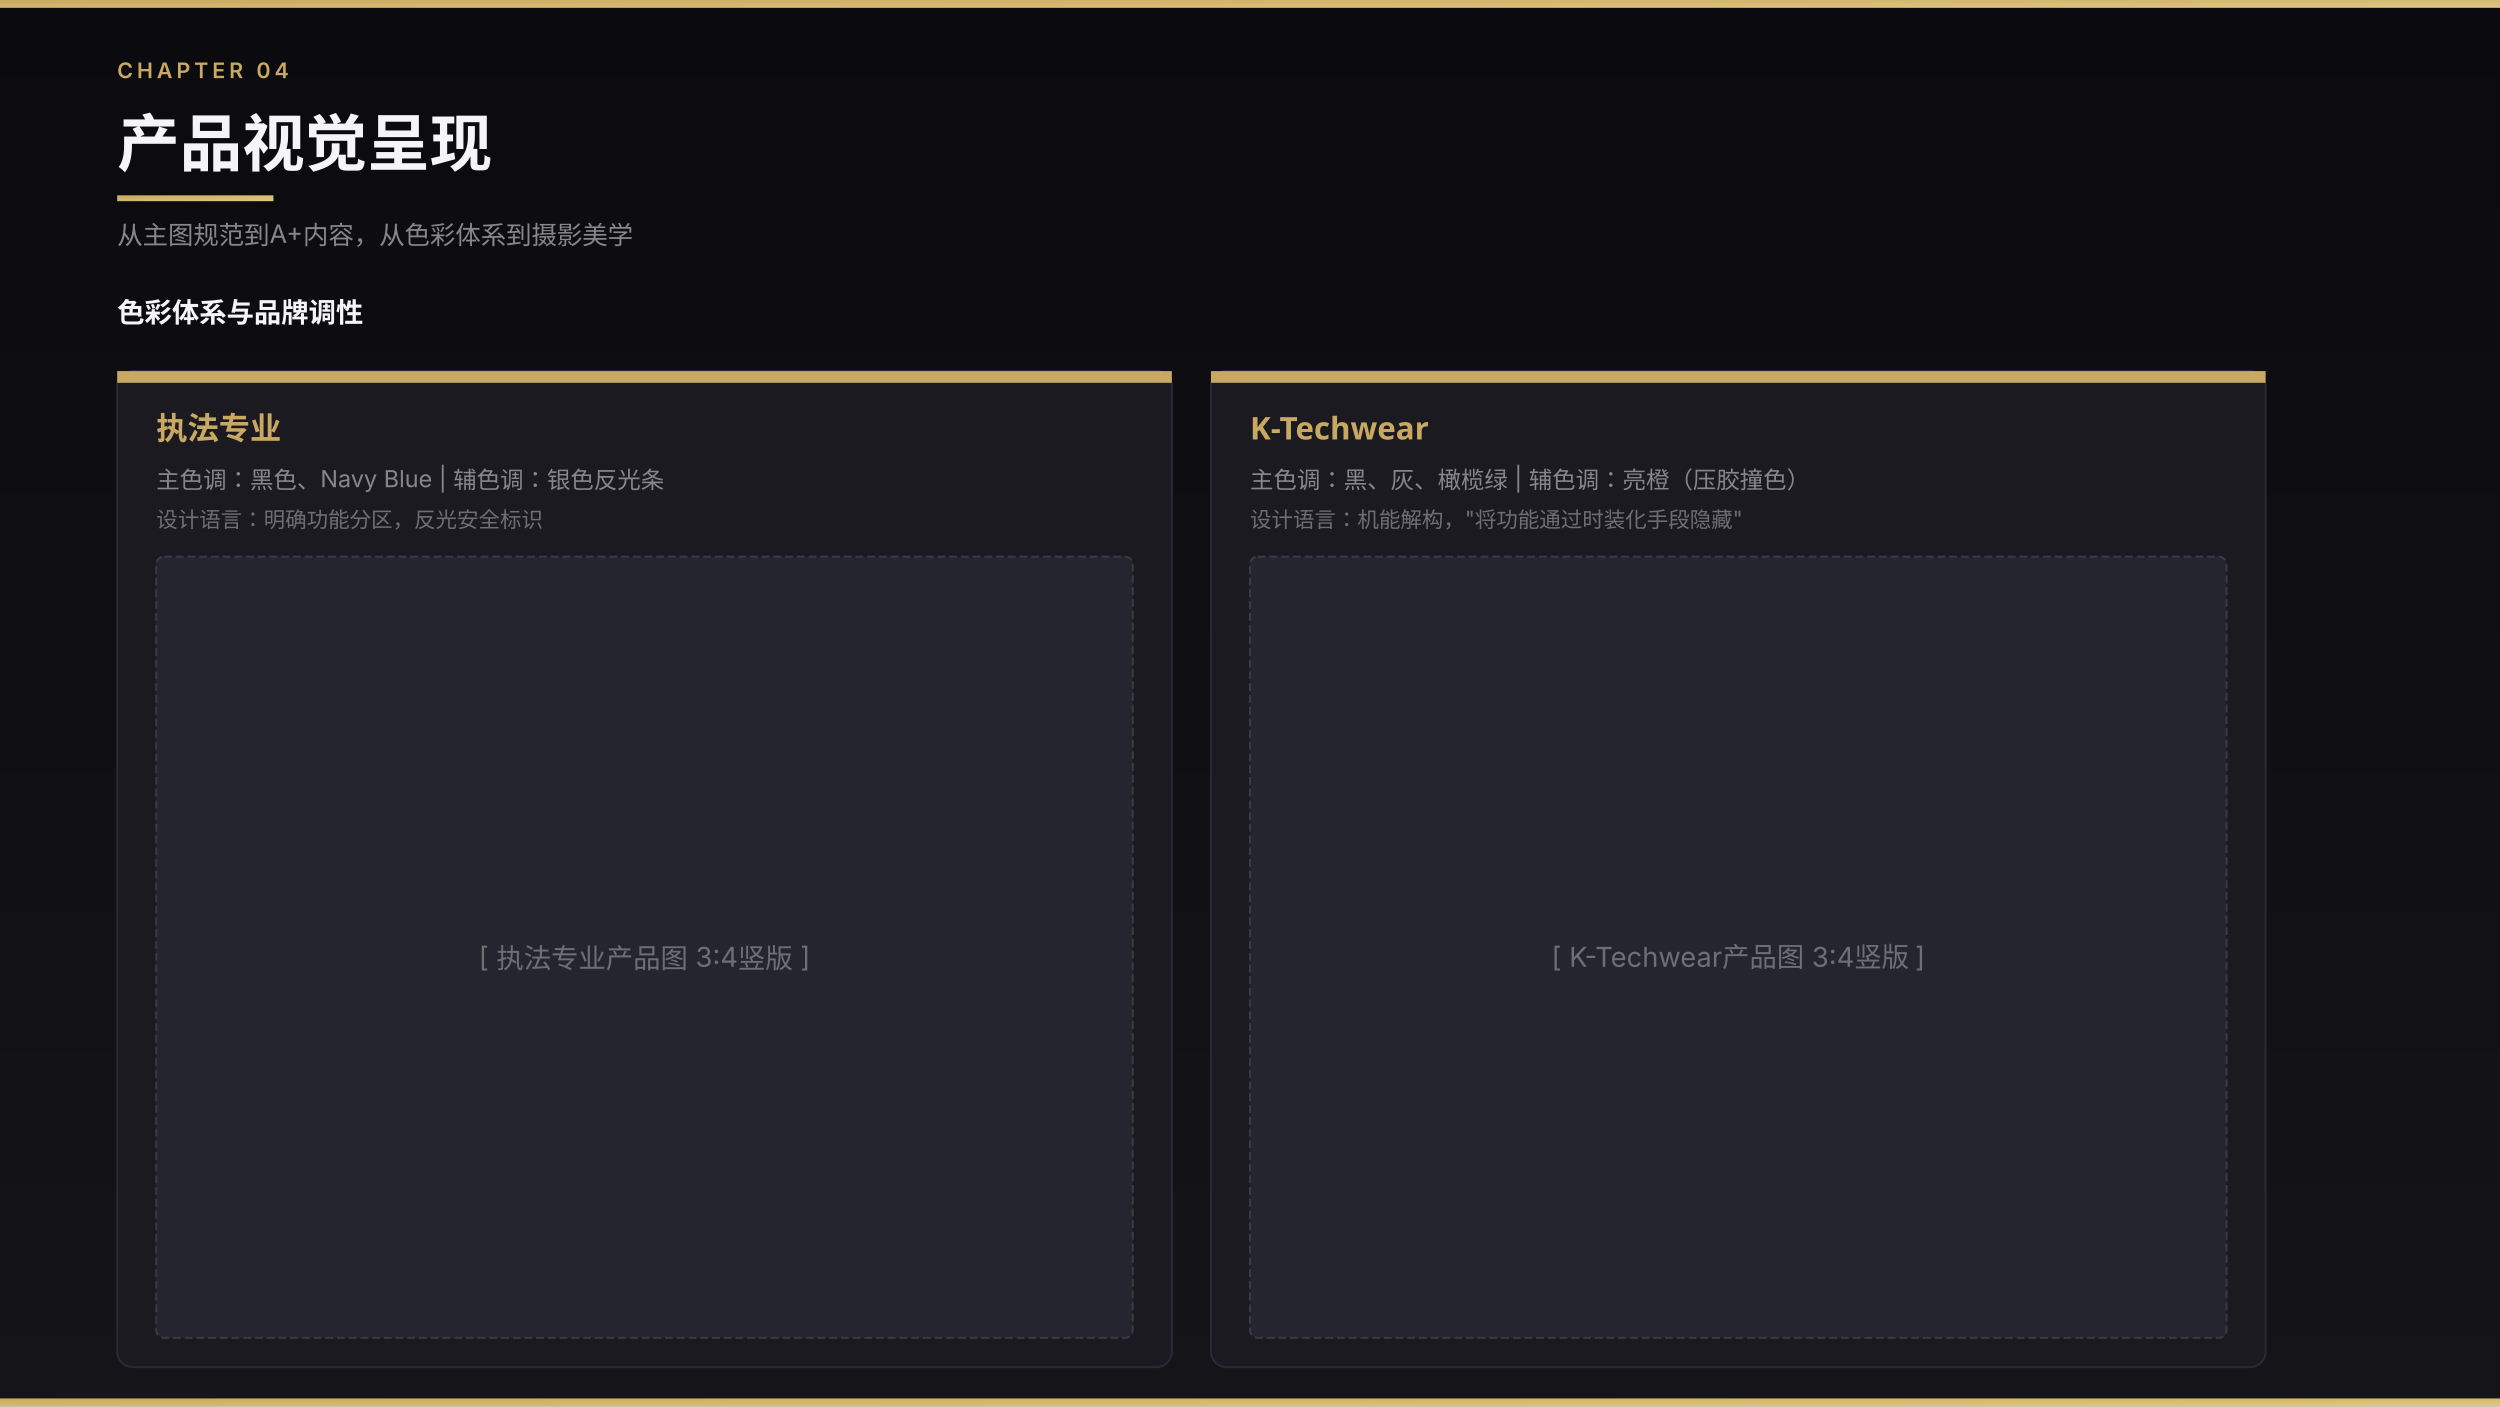
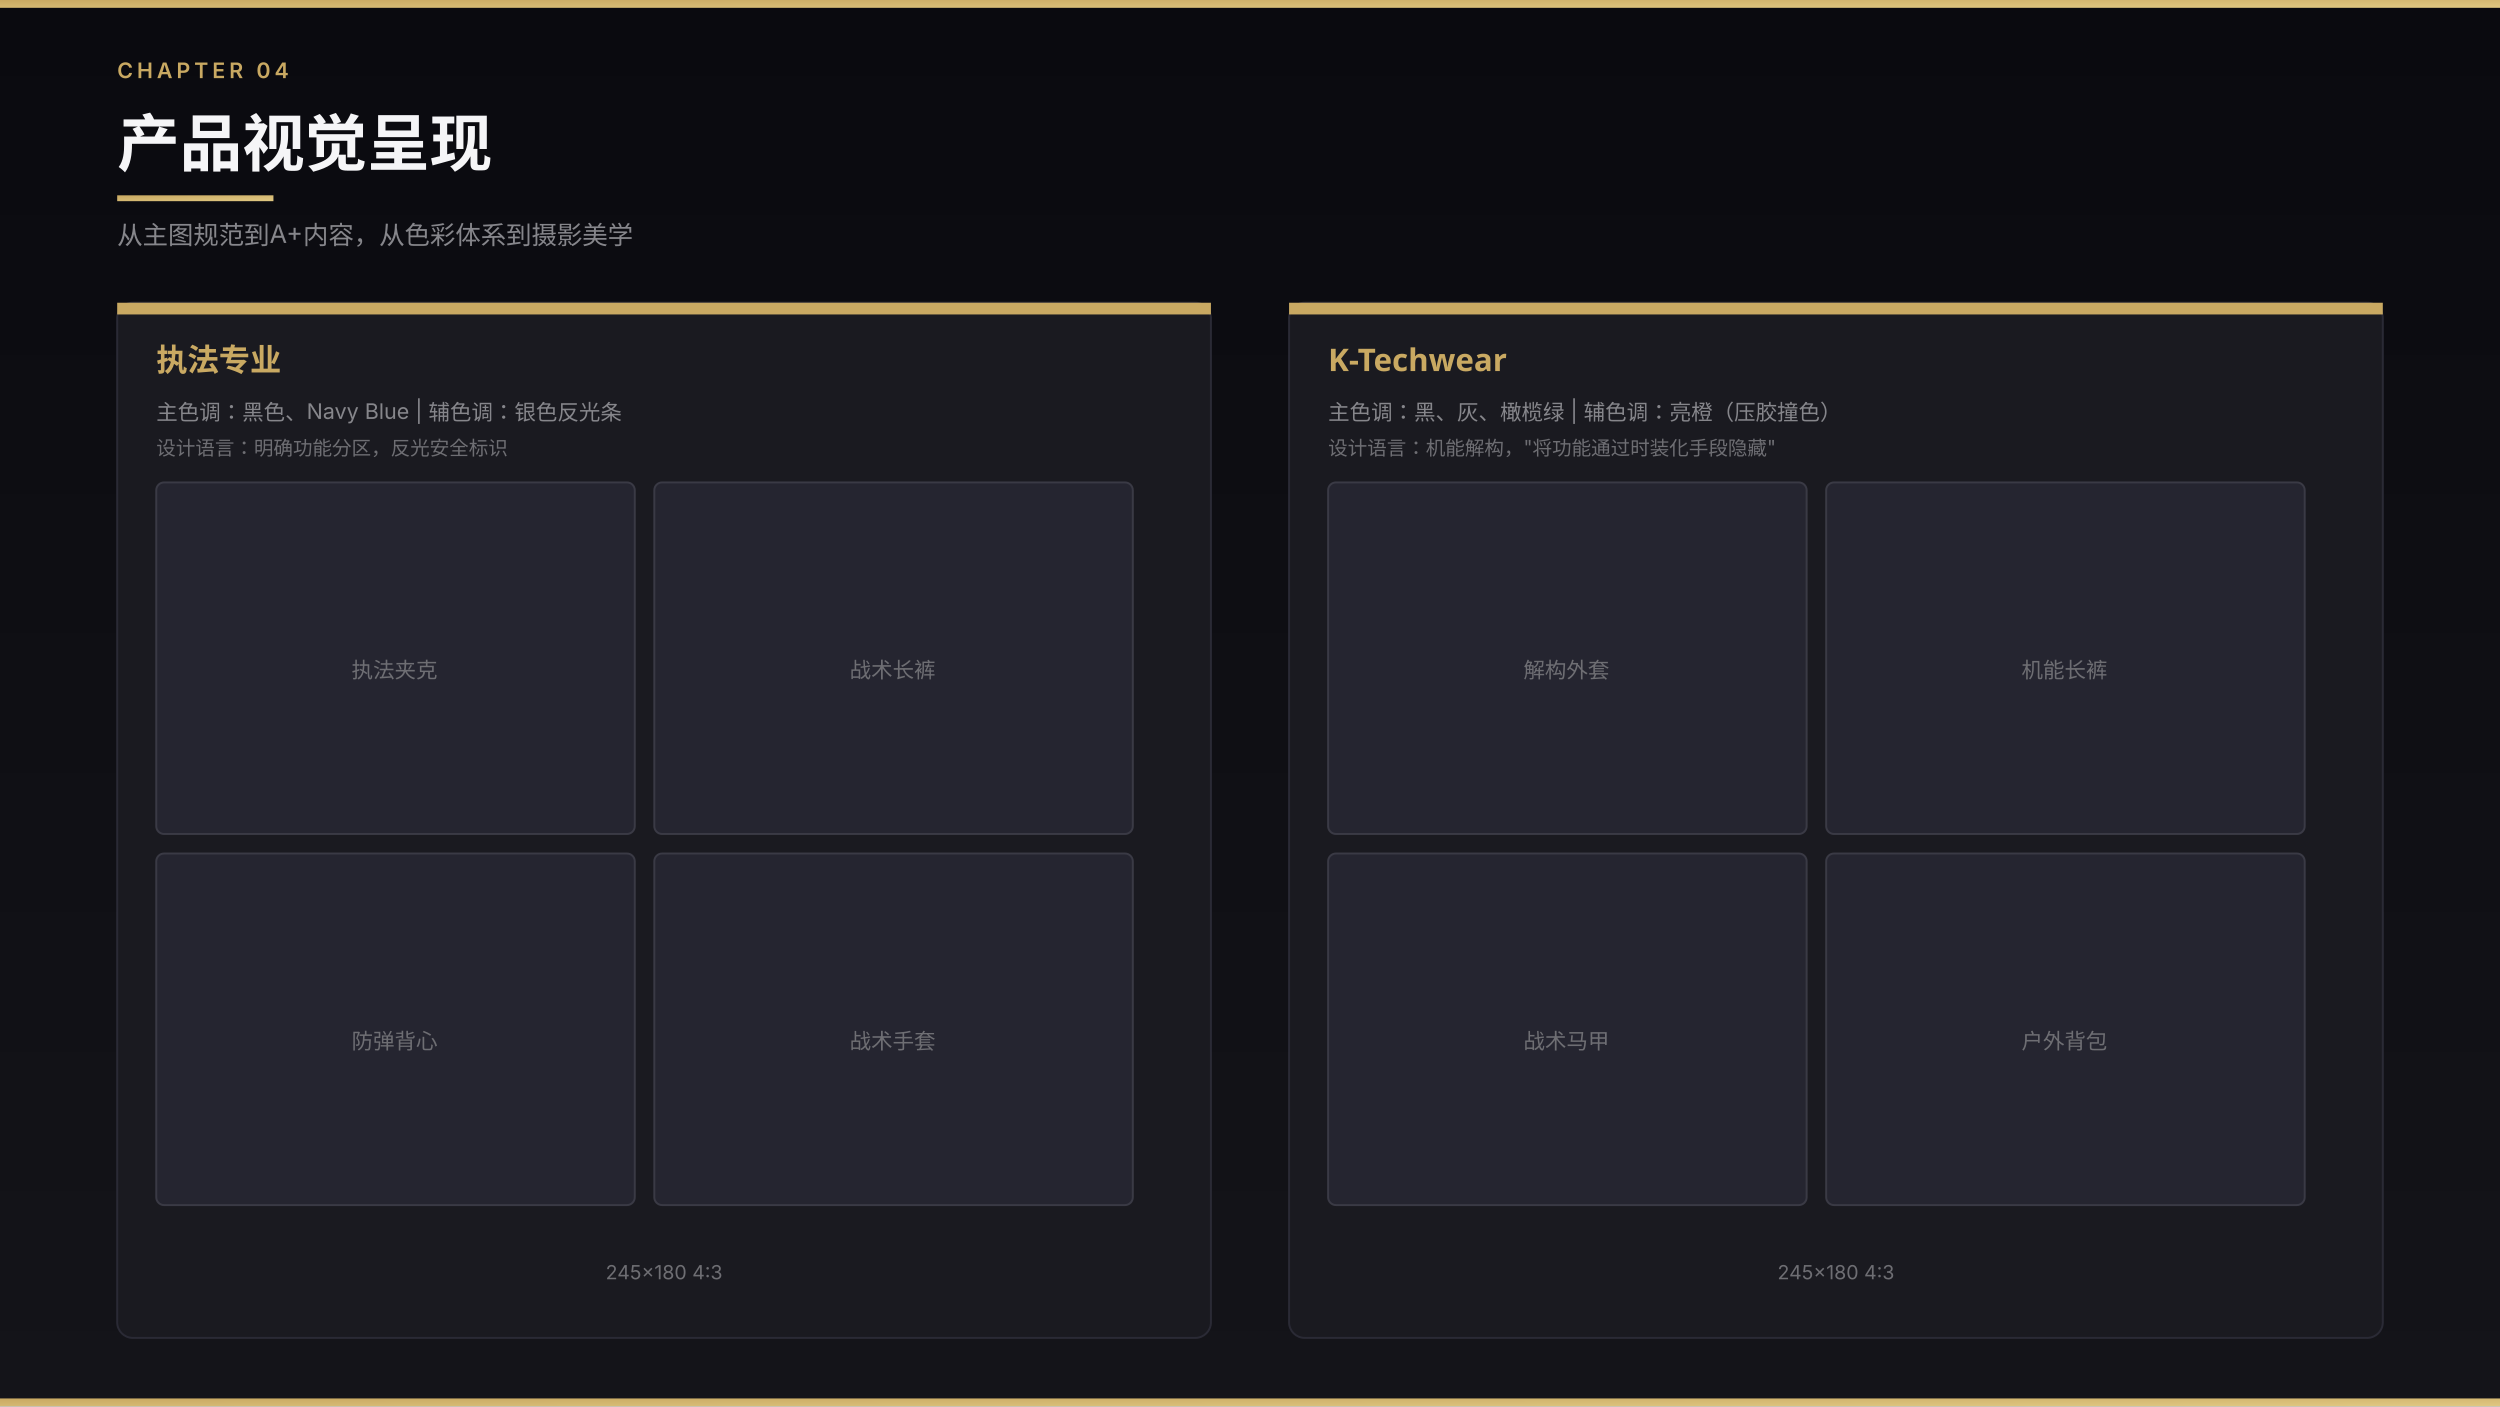
<svg xmlns="http://www.w3.org/2000/svg" viewBox="0 0 1280 720" width="1280" height="720">
  <defs>
    <linearGradient id="bgGradient" x1="0%" y1="0%" x2="0%" y2="100%">
      <stop offset="0%" stop-color="#0a0a0f" />
      <stop offset="100%" stop-color="#141419" />
    </linearGradient>
    <linearGradient id="accentGradient" x1="0%" y1="0%" x2="100%" y2="100%">
      <stop offset="0%" stop-color="#c9a962" />
      <stop offset="100%" stop-color="#e0c882" />
    </linearGradient>
  </defs>
  <rect width="1280" height="720" fill="url(#bgGradient)" />
  <rect x="0" y="0" width="1280" height="4" fill="url(#accentGradient)" />
  <g transform="translate(60, 40)">
    <text fill="#c9a962" font-family="Inter, sans-serif" font-size="11" font-weight="600" letter-spacing="2">CHAPTER 04</text>
  </g>
  <text x="60" y="85" fill="#f5f5f7" font-family="Space Grotesk, Inter, sans-serif" font-size="32" font-weight="700">产品视觉呈现</text>
  <rect x="60" y="100" width="80" height="3" fill="url(#accentGradient)" />
  <text x="60" y="125" fill="#86868b" font-family="Inter, sans-serif" font-size="13">从主图规范到A+内容，从色彩体系到摄影美学</text>
-   <text x="60" y="165" fill="#f5f5f7" font-family="Space Grotesk, sans-serif" font-size="14" font-weight="600">色彩体系与品牌调性</text>
-   <g transform="translate(60, 190)">
+   <g transform="translate(60, 155)">
    <g transform="translate(0, 0)">
-       <rect x="0" y="0" width="540" height="510" rx="8" fill="#1a1a20" stroke="#2a2a35" />
-       <rect x="0" y="0" width="540" height="6" fill="#c9a962" />
+       <rect x="0" y="0" width="560" height="530" rx="8" fill="#1a1a20" stroke="#2a2a35" />
+       <rect x="0" y="0" width="560" height="6" fill="#c9a962" />
      <text x="20" y="35" fill="#c9a962" font-family="Space Grotesk, sans-serif" font-size="16" font-weight="600">执法专业</text>
-       <text x="20" y="60" fill="#86868b" font-family="Inter, sans-serif" font-size="12">主色调：黑色、Navy Blue | 辅色调：银色反光条</text>
-       <text x="20" y="80" fill="#6e6e73" font-family="Inter, sans-serif" font-size="11">设计语言：明确功能分区，反光安全标识</text>
-       <rect x="20" y="95" width="500" height="400" rx="4" fill="#252530" stroke="#3a3a45" stroke-dasharray="4,2" />
-       <text x="270" y="305" text-anchor="middle" fill="#6e6e73" font-family="Inter, sans-serif" font-size="14">[ 执法专业产品图 3:4竖版 ]</text>
+       <text x="20" y="60" fill="#86868b" font-family="Inter, sans-serif" font-size="11">主色调：黑色、Navy Blue | 辅色调：银色反光条</text>
+       <text x="20" y="78" fill="#6e6e73" font-family="Inter, sans-serif" font-size="10">设计语言：明确功能分区，反光安全标识</text>
+       <rect x="20" y="92" width="245" height="180" rx="4" fill="#252530" stroke="#3a3a45" />
+       <text x="142" y="192" text-anchor="middle" fill="#6e6e73" font-family="Inter, sans-serif" font-size="11">执法夹克</text>
+       <rect x="275" y="92" width="245" height="180" rx="4" fill="#252530" stroke="#3a3a45" />
+       <text x="397" y="192" text-anchor="middle" fill="#6e6e73" font-family="Inter, sans-serif" font-size="11">战术长裤</text>
+       <rect x="20" y="282" width="245" height="180" rx="4" fill="#252530" stroke="#3a3a45" />
+       <text x="142" y="382" text-anchor="middle" fill="#6e6e73" font-family="Inter, sans-serif" font-size="11">防弹背心</text>
+       <rect x="275" y="282" width="245" height="180" rx="4" fill="#252530" stroke="#3a3a45" />
+       <text x="397" y="382" text-anchor="middle" fill="#6e6e73" font-family="Inter, sans-serif" font-size="11">战术手套</text>
+       <text x="280" y="500" text-anchor="middle" fill="#6e6e73" font-family="Inter, sans-serif" font-size="10">245×180 4:3</text>
    </g>
-     <g transform="translate(560, 0)">
-       <rect x="0" y="0" width="540" height="510" rx="8" fill="#1a1a20" stroke="#2a2a35" />
-       <rect x="0" y="0" width="540" height="6" fill="#c9a962" />
+     <g transform="translate(600, 0)">
+       <rect x="0" y="0" width="560" height="530" rx="8" fill="#1a1a20" stroke="#2a2a35" />
+       <rect x="0" y="0" width="560" height="6" fill="#c9a962" />
      <text x="20" y="35" fill="#c9a962" font-family="Space Grotesk, sans-serif" font-size="16" font-weight="600">K-Techwear</text>
-       <text x="20" y="60" fill="#86868b" font-family="Inter, sans-serif" font-size="12">主色调：黑、灰、橄榄绿 | 辅色调：亮橙（压胶撞色）</text>
-       <text x="20" y="80" fill="#6e6e73" font-family="Inter, sans-serif" font-size="11">设计语言：机能解构，"将功能通过时装化手段隐藏"</text>
-       <rect x="20" y="95" width="500" height="400" rx="4" fill="#252530" stroke="#3a3a45" stroke-dasharray="4,2" />
-       <text x="270" y="305" text-anchor="middle" fill="#6e6e73" font-family="Inter, sans-serif" font-size="14">[ K-Techwear产品图 3:4竖版 ]</text>
+       <text x="20" y="60" fill="#86868b" font-family="Inter, sans-serif" font-size="11">主色调：黑、灰、橄榄绿 | 辅色调：亮橙（压胶撞色）</text>
+       <text x="20" y="78" fill="#6e6e73" font-family="Inter, sans-serif" font-size="10">设计语言：机能解构，"将功能通过时装化手段隐藏"</text>
+       <rect x="20" y="92" width="245" height="180" rx="4" fill="#252530" stroke="#3a3a45" />
+       <text x="142" y="192" text-anchor="middle" fill="#6e6e73" font-family="Inter, sans-serif" font-size="11">解构外套</text>
+       <rect x="275" y="92" width="245" height="180" rx="4" fill="#252530" stroke="#3a3a45" />
+       <text x="397" y="192" text-anchor="middle" fill="#6e6e73" font-family="Inter, sans-serif" font-size="11">机能长裤</text>
+       <rect x="20" y="282" width="245" height="180" rx="4" fill="#252530" stroke="#3a3a45" />
+       <text x="142" y="382" text-anchor="middle" fill="#6e6e73" font-family="Inter, sans-serif" font-size="11">战术马甲</text>
+       <rect x="275" y="282" width="245" height="180" rx="4" fill="#252530" stroke="#3a3a45" />
+       <text x="397" y="382" text-anchor="middle" fill="#6e6e73" font-family="Inter, sans-serif" font-size="11">户外背包</text>
+       <text x="280" y="500" text-anchor="middle" fill="#6e6e73" font-family="Inter, sans-serif" font-size="10">245×180 4:3</text>
    </g>
  </g>
  <rect x="0" y="716" width="1280" height="4" fill="url(#accentGradient)" />
</svg>
